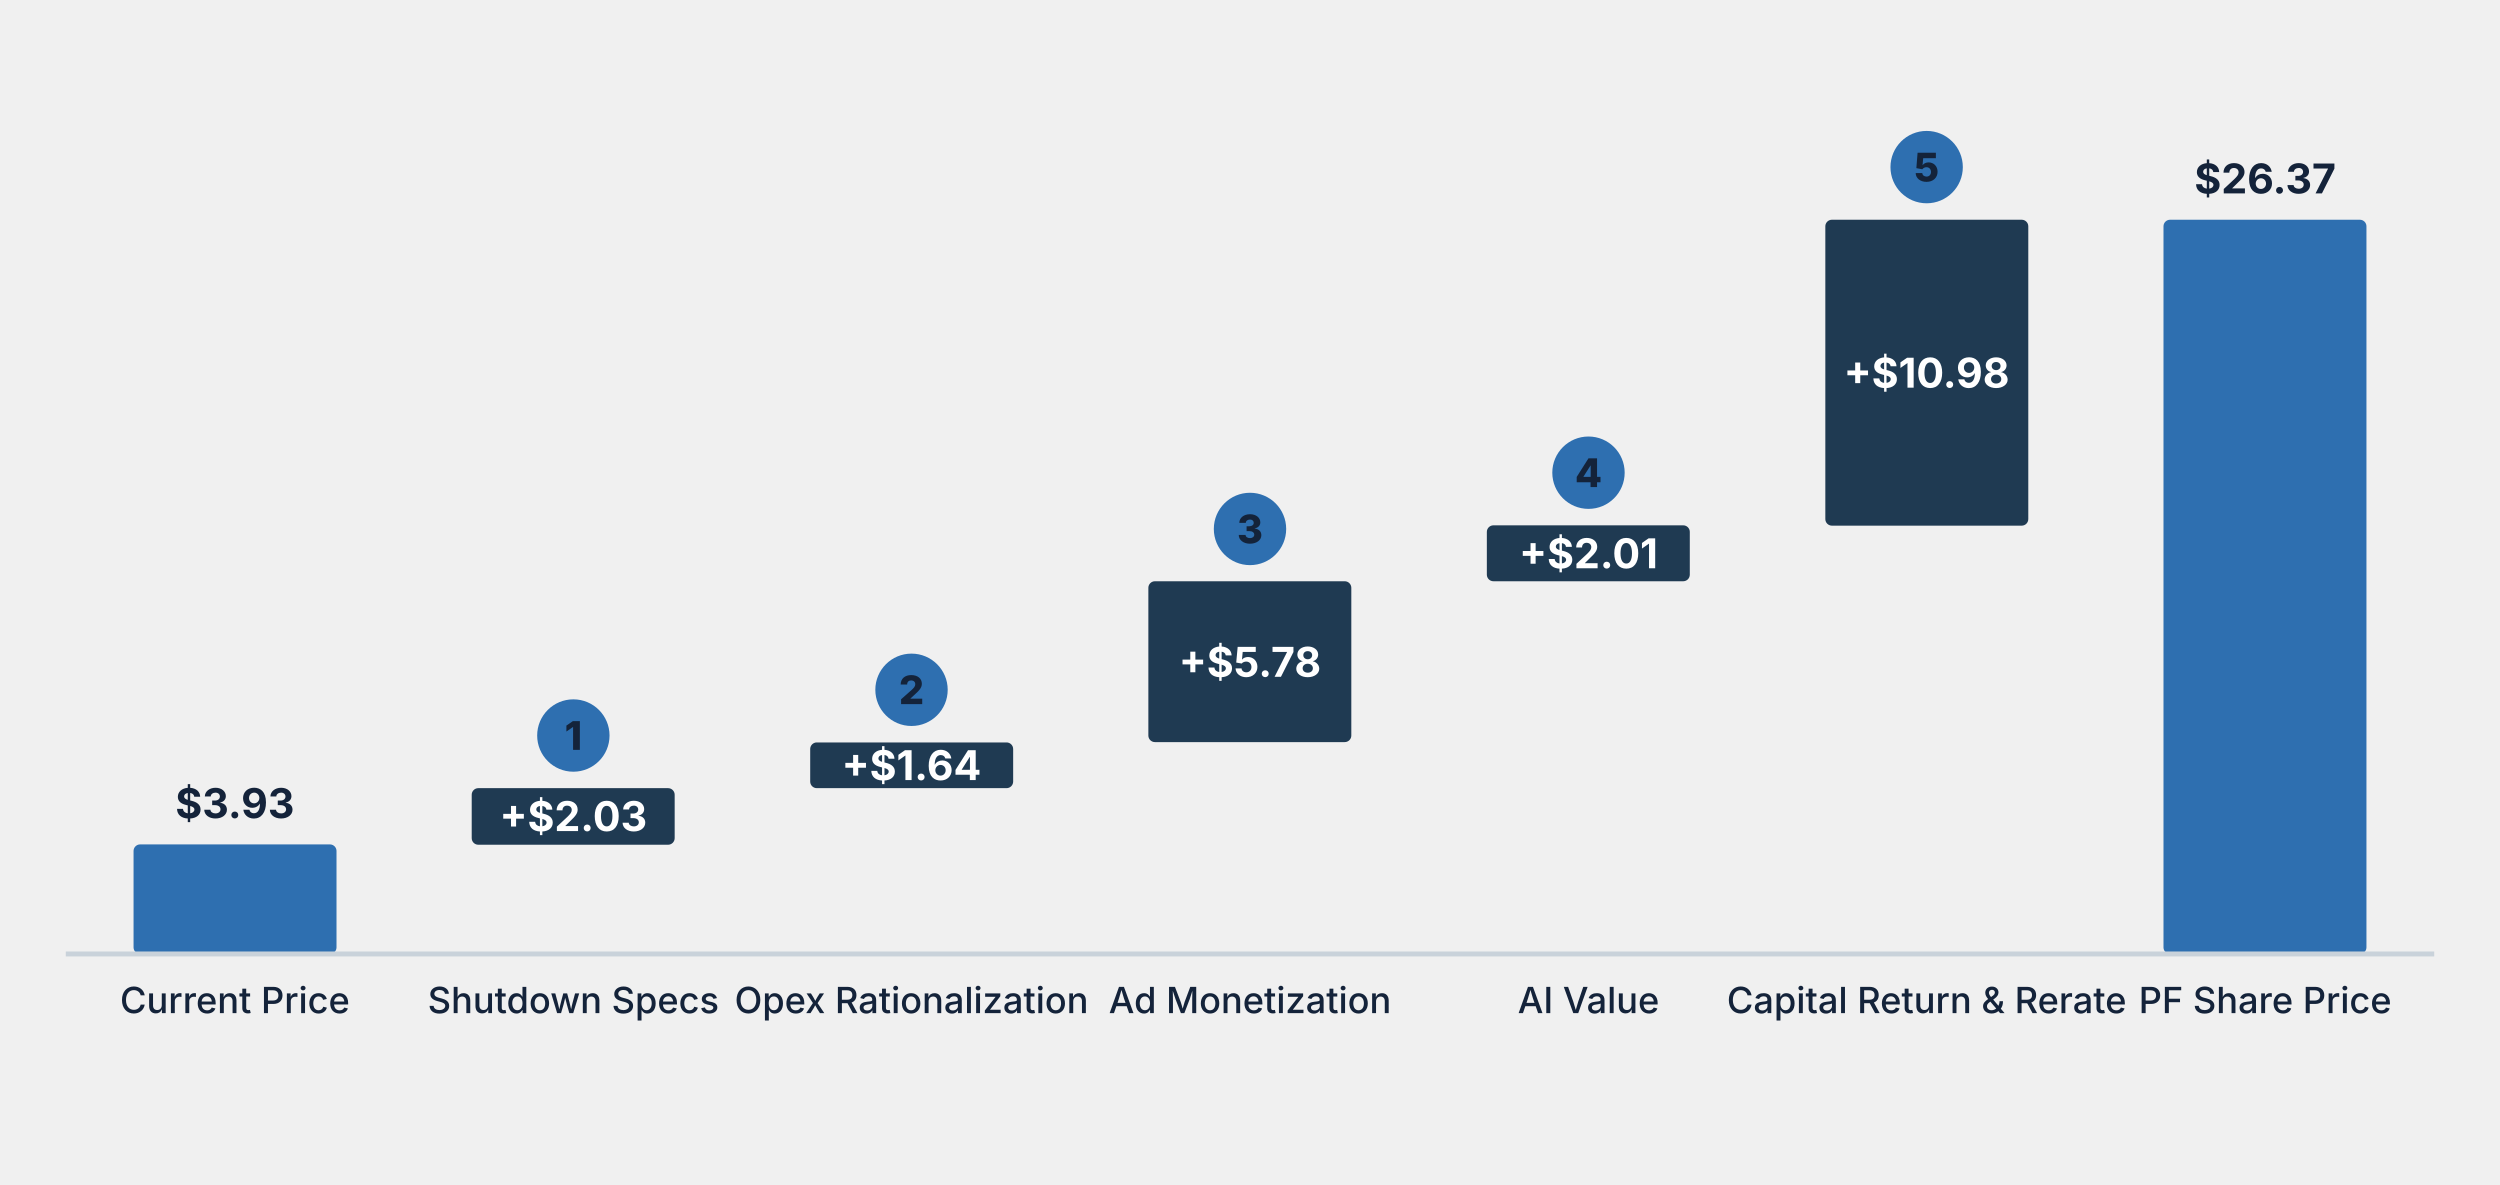
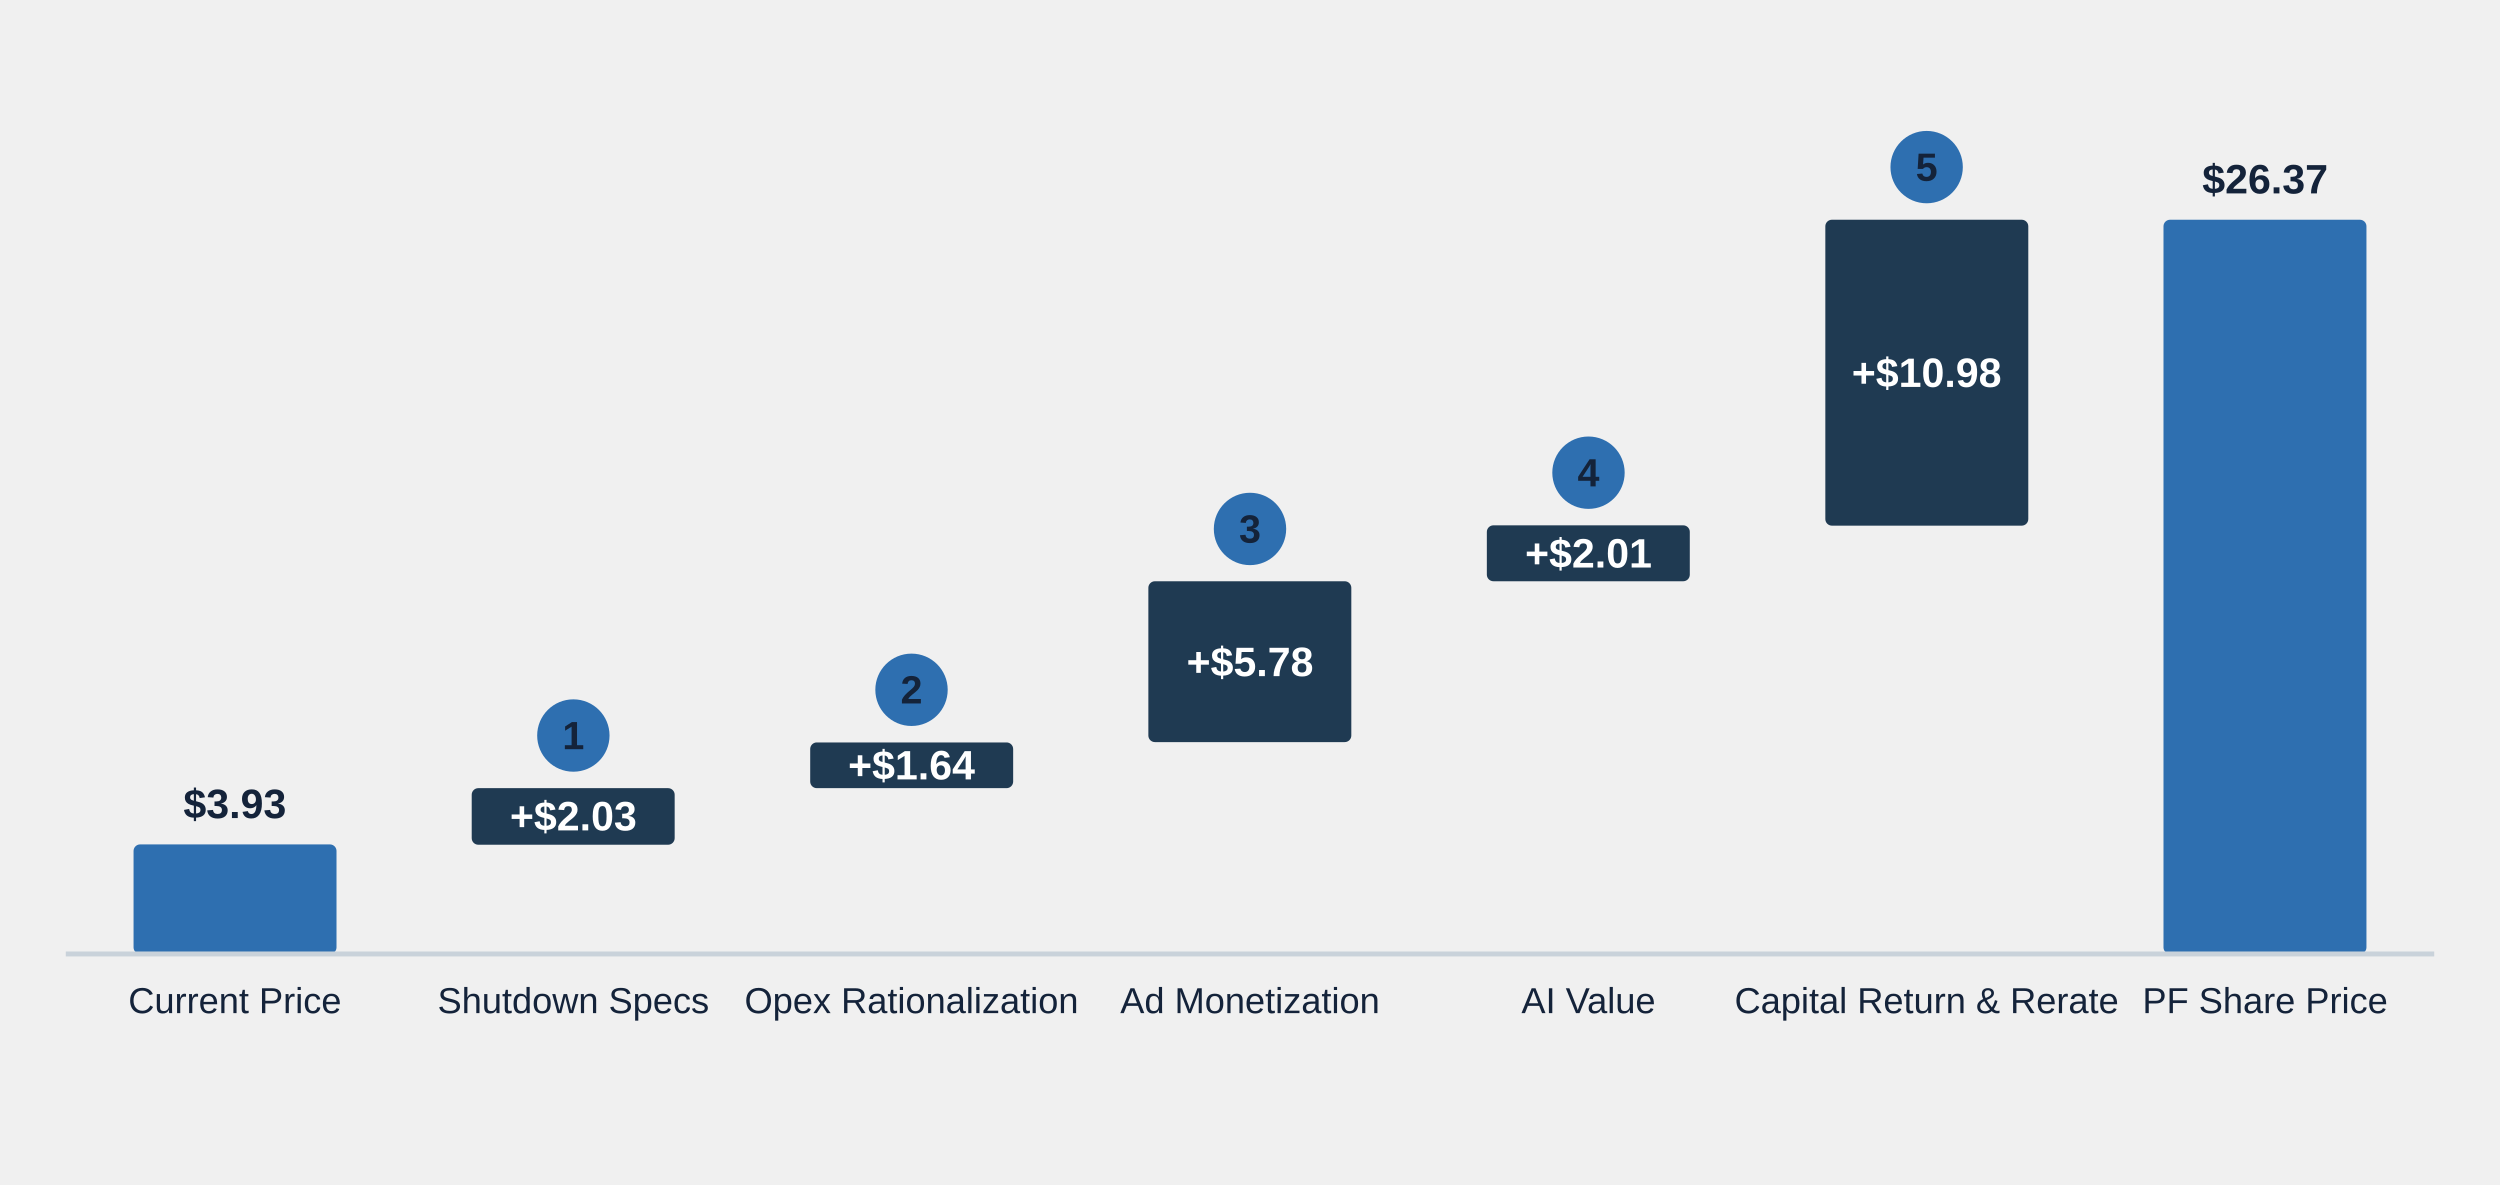
- <svg xmlns="http://www.w3.org/2000/svg" viewBox="0 0 760 360" font-family="Inter, Arial, sans-serif">
+ <svg xmlns="http://www.w3.org/2000/svg" viewBox="0 0 760 360" font-family="Calibri, Carlito, Arial, sans-serif">
  <rect x="40.6" y="256.7" width="61.7" height="33.3" rx="2" fill="#2E6FB0" />
  <text x="71.4" y="248.7" font-size="12.5" font-weight="700" fill="#14233A" text-anchor="middle">$3.93</text>
  <text x="71.4" y="308" font-size="11" font-weight="500" fill="#14233A" text-anchor="middle">Current Price</text>
  <circle cx="174.3" cy="223.6" r="11" fill="#2E6FB0" />
  <text x="174.3" y="223.6" font-size="12" font-weight="800" fill="#14233A" text-anchor="middle" dominant-baseline="central">1</text>
  <rect x="143.4" y="239.6" width="61.7" height="17.2" rx="2" fill="#1F3A52" />
  <text x="174.3" y="248.1" font-size="12.5" font-weight="700" fill="#FFFFFF" text-anchor="middle" dominant-baseline="central">+$2.03</text>
  <text x="174.3" y="308" font-size="11" font-weight="500" fill="#14233A" text-anchor="middle">Shutdown Specs</text>
  <circle cx="277.1" cy="209.7" r="11" fill="#2E6FB0" />
  <text x="277.1" y="209.7" font-size="12" font-weight="800" fill="#14233A" text-anchor="middle" dominant-baseline="central">2</text>
  <rect x="246.3" y="225.7" width="61.7" height="13.9" rx="2" fill="#1F3A52" />
  <text x="277.1" y="232.6" font-size="12.5" font-weight="700" fill="#FFFFFF" text-anchor="middle" dominant-baseline="central">+$1.64</text>
  <text x="277.1" y="308" font-size="11" font-weight="500" fill="#14233A" text-anchor="middle">Opex Rationalization</text>
  <circle cx="380" cy="160.8" r="11" fill="#2E6FB0" />
  <text x="380" y="160.8" font-size="12" font-weight="800" fill="#14233A" text-anchor="middle" dominant-baseline="central">3</text>
  <rect x="349.1" y="176.7" width="61.7" height="48.9" rx="2" fill="#1F3A52" />
  <text x="380" y="201.2" font-size="12.5" font-weight="700" fill="#FFFFFF" text-anchor="middle" dominant-baseline="central">+$5.78</text>
  <text x="380" y="308" font-size="11" font-weight="500" fill="#14233A" text-anchor="middle">Ad Monetization</text>
  <circle cx="482.9" cy="143.7" r="11" fill="#2E6FB0" />
  <text x="482.9" y="143.7" font-size="12" font-weight="800" fill="#14233A" text-anchor="middle" dominant-baseline="central">4</text>
  <rect x="452" y="159.7" width="61.7" height="17" rx="2" fill="#1F3A52" />
  <text x="482.9" y="168.2" font-size="12.5" font-weight="700" fill="#FFFFFF" text-anchor="middle" dominant-baseline="central">+$2.01</text>
  <text x="482.9" y="308" font-size="11" font-weight="500" fill="#14233A" text-anchor="middle">AI Value</text>
  <circle cx="585.7" cy="50.8" r="11" fill="#2E6FB0" />
  <text x="585.7" y="50.8" font-size="12" font-weight="800" fill="#14233A" text-anchor="middle" dominant-baseline="central">5</text>
  <rect x="554.9" y="66.8" width="61.7" height="93" rx="2" fill="#1F3A52" />
  <text x="585.7" y="113.3" font-size="12.5" font-weight="700" fill="#FFFFFF" text-anchor="middle" dominant-baseline="central">+$10.98</text>
  <text x="585.7" y="308" font-size="11" font-weight="500" fill="#14233A" text-anchor="middle">Capital Return &amp; Rerate</text>
  <rect x="657.7" y="66.8" width="61.7" height="223.2" rx="2" fill="#2E6FB0" />
  <text x="688.6" y="58.8" font-size="12.5" font-weight="700" fill="#14233A" text-anchor="middle">$26.37</text>
  <text x="688.6" y="308" font-size="11" font-weight="500" fill="#14233A" text-anchor="middle">PF Share Price</text>
  <line x1="20" y1="290" x2="740" y2="290" stroke="#C9D2DA" stroke-width="1.5" />
</svg>
